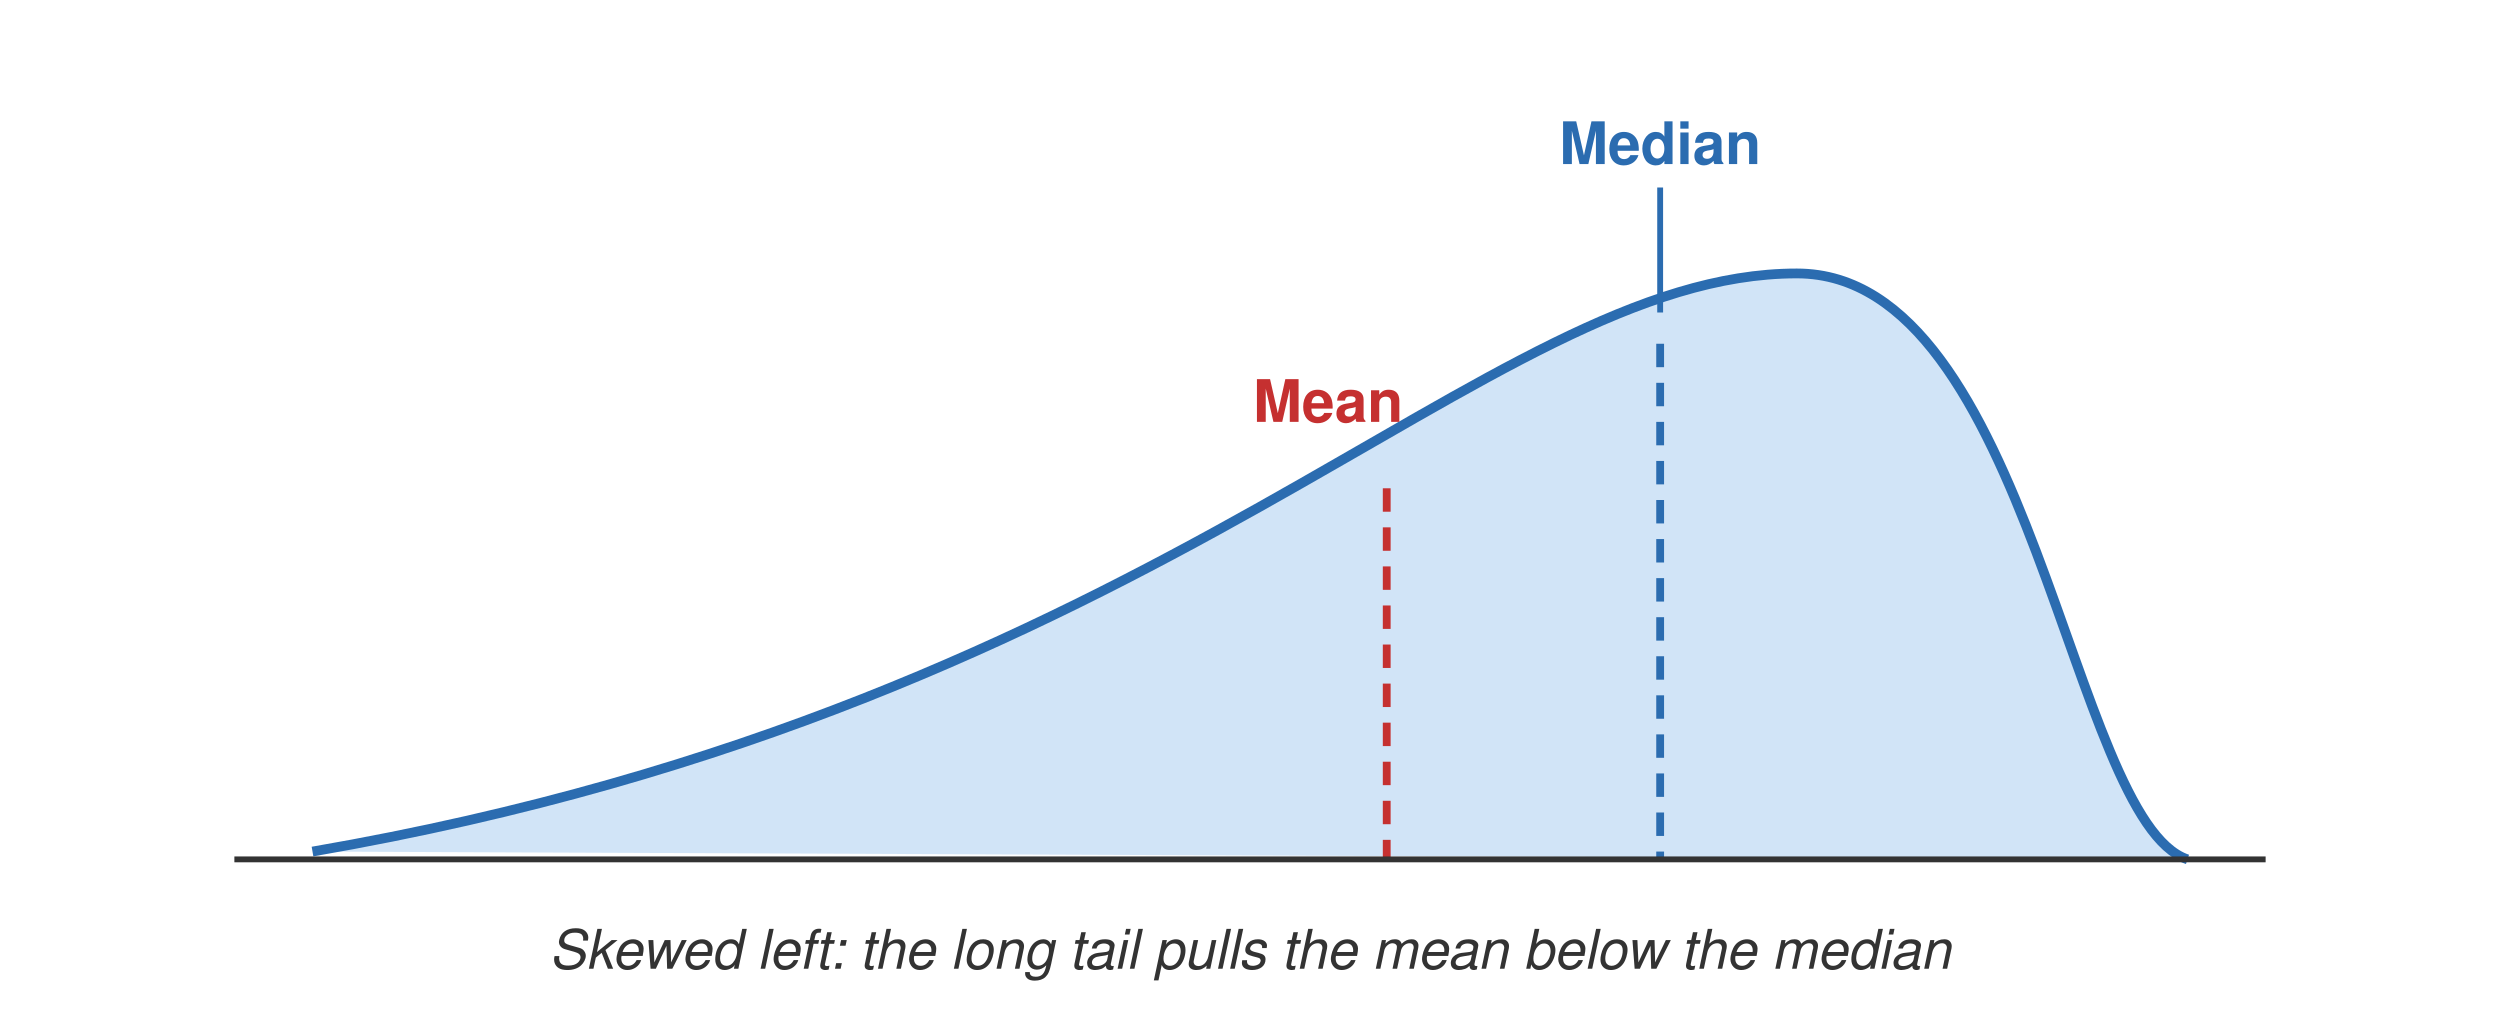
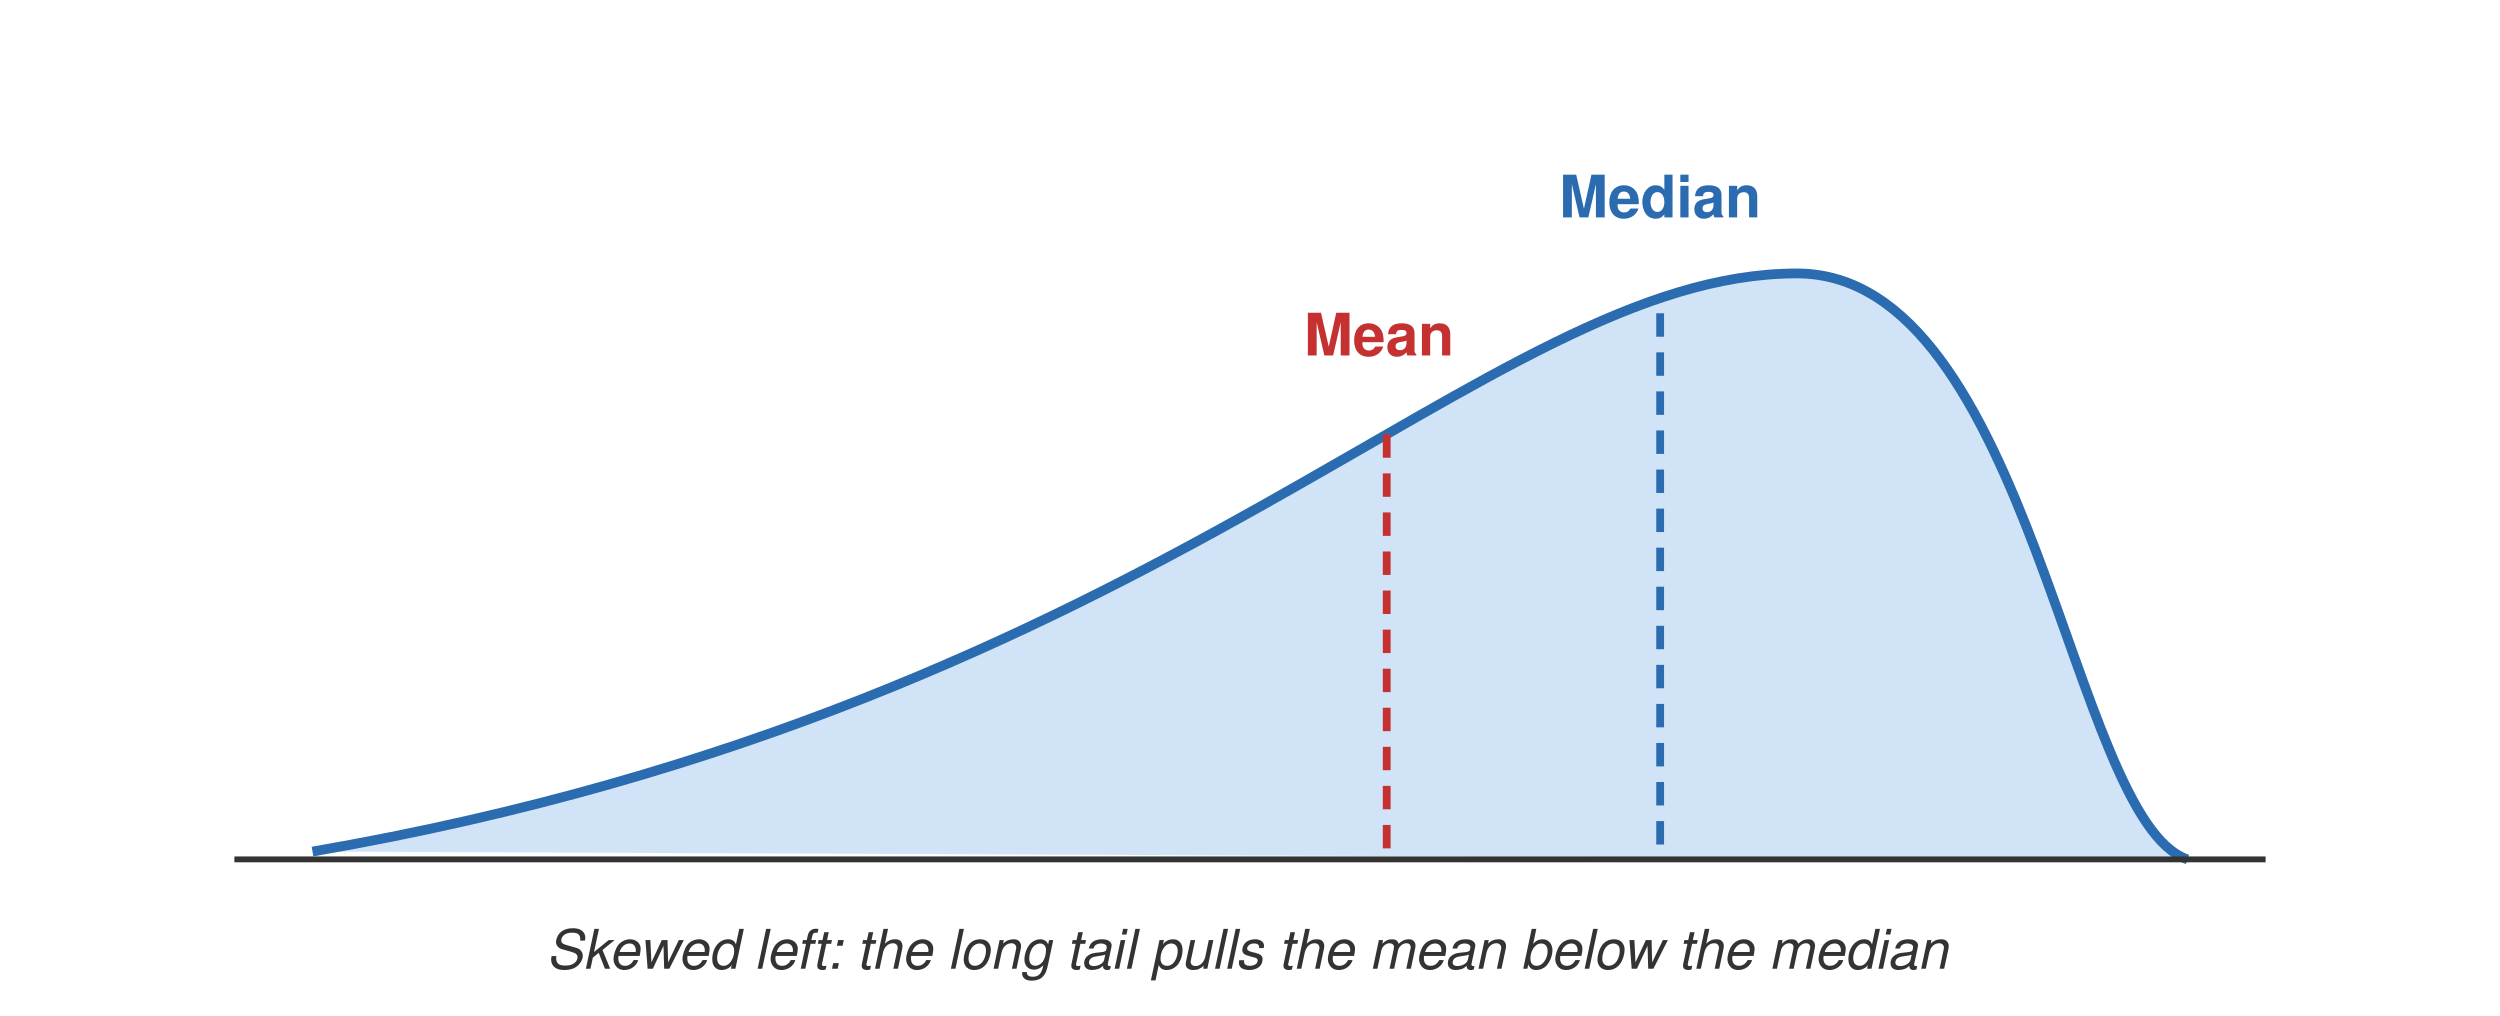
- <svg xmlns="http://www.w3.org/2000/svg" viewBox="0 0 640 260" font-family="Helvetica, Arial, sans-serif" fill="#333333">
-   <path d="M 80 218 C 300 180 380 70 460 70 C 520 70 530 210 560 220" fill="#7cb2e8" fill-opacity="0.35" stroke="#2b6cb0" stroke-width="2.5" />
-   <line x1="425" y1="88" x2="425" y2="220" stroke="#2b6cb0" stroke-width="2" stroke-dasharray="6 4" />
-   <text x="425" y="42" text-anchor="middle" font-size="15" font-weight="bold" fill="#2b6cb0">Median</text>
-   <line x1="425" y1="48" x2="425" y2="80" stroke="#2b6cb0" stroke-width="1.5" />
-   <line x1="355" y1="125" x2="355" y2="220" stroke="#c53030" stroke-width="2" stroke-dasharray="6 4" />
-   <text x="340" y="108" text-anchor="middle" font-size="15" font-weight="bold" fill="#c53030">Mean</text>
-   <line x1="60" y1="220" x2="580" y2="220" stroke="#333333" stroke-width="1.5" />
-   <text x="320" y="248" text-anchor="middle" font-size="14" font-style="italic">Skewed left: the long tail pulls the mean below the median</text>
+ <svg xmlns="http://www.w3.org/2000/svg" id="Layer_1" version="1.1" viewBox="0 0 640 260">
+   <defs>
+     <style>
+       .st0, .st1 {
+         stroke-dasharray: 6 4;
+         stroke-width: 2px;
+       }
+ 
+       .st0, .st1, .st2 {
+         fill: none;
+       }
+ 
+       .st0, .st3 {
+         stroke: #2b6cb0;
+       }
+ 
+       .st1 {
+         stroke: #c53030;
+       }
+ 
+       .st4 {
+         fill: #2b6cb0;
+       }
+ 
+       .st4, .st5 {
+         font-family: Helvetica-Bold, Helvetica;
+         font-size: 15px;
+         font-weight: 700;
+       }
+ 
+       .st4, .st5, .st6 {
+         isolation: isolate;
+       }
+ 
+       .st5 {
+         fill: #c53030;
+       }
+ 
+       .st6 {
+         fill: #333;
+         font-family: Helvetica-Oblique, Helvetica;
+         font-size: 14px;
+         font-style: oblique;
+       }
+ 
+       .st2 {
+         stroke: #333;
+         stroke-width: 1.5px;
+       }
+ 
+       .st3 {
+         fill: #7cb2e8;
+         fill-opacity: .35;
+         stroke-width: 2.5px;
+       }
+     </style>
+   </defs>
+   <path class="st3" d="M80,218c220-38,300-148,380-148,60,0,70,140,100,150" />
+   <line class="st0" x1="425" y1="80.2" x2="425" y2="220" />
+   <text class="st4" transform="translate(399.16 55.66)">
+     <tspan x="0" y="0">Median</tspan>
+   </text>
+   <line class="st1" x1="355" y1="111.18" x2="355" y2="220" />
+   <text class="st5" transform="translate(333.83 91)">
+     <tspan x="0" y="0">Mean</tspan>
+   </text>
+   <line class="st2" x1="60" y1="220" x2="580" y2="220" />
+   <text class="st6" transform="translate(139.84 248)">
+     <tspan x="0" y="0">Skewed left: the long tail pulls the mean below the median</tspan>
+   </text>
</svg>
